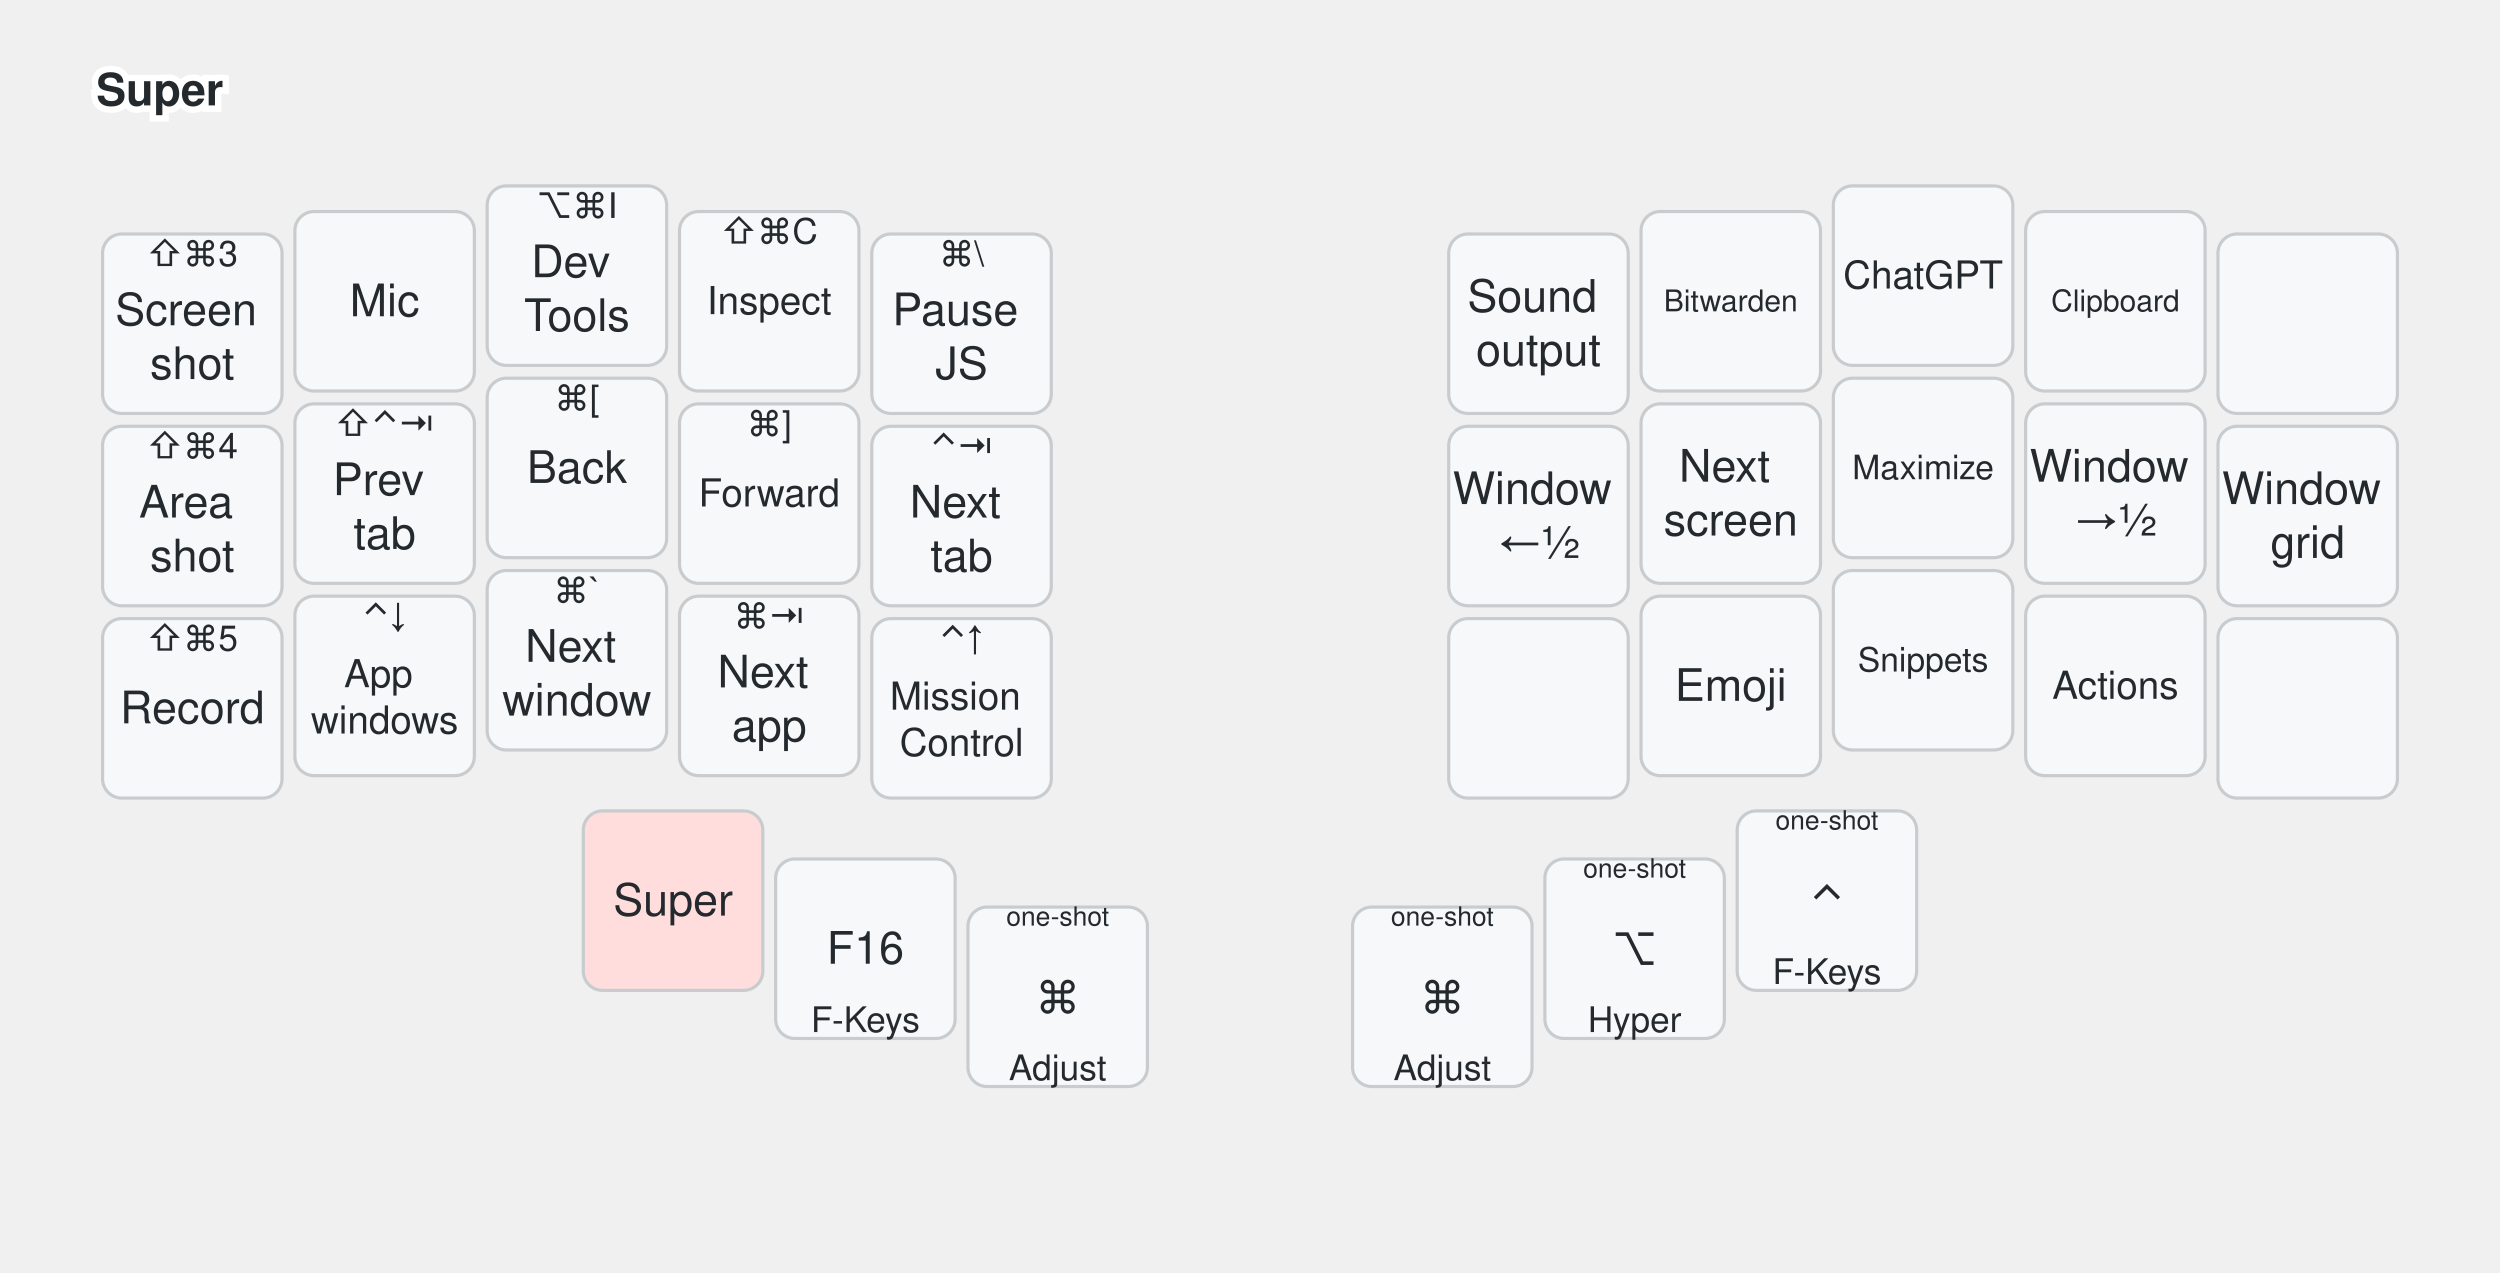
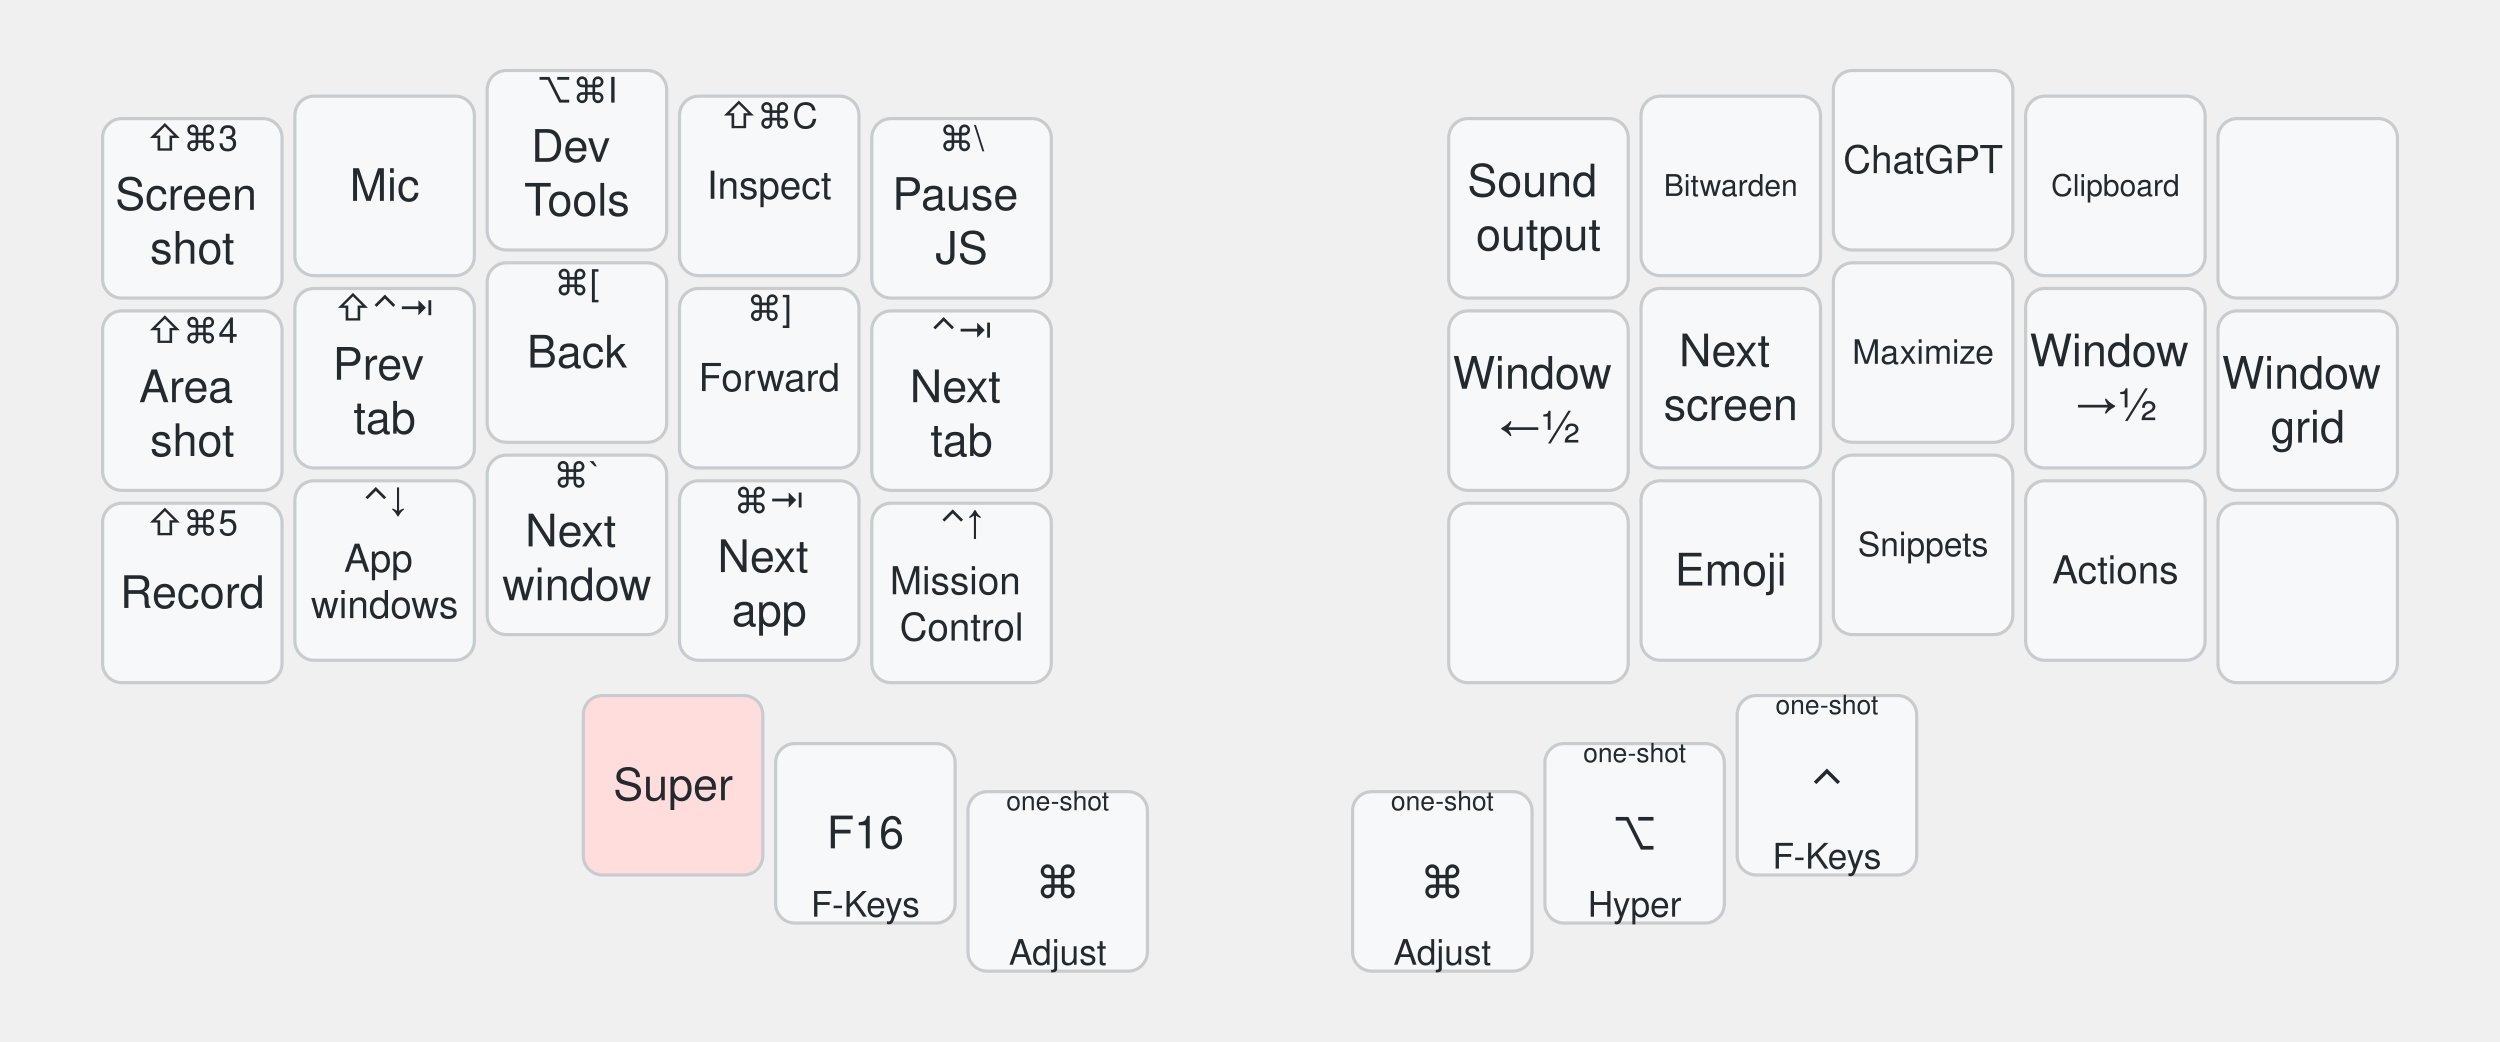
- <svg xmlns="http://www.w3.org/2000/svg" width="780" height="397" viewBox="0 0 780 397" class="keymap">
+ <svg xmlns="http://www.w3.org/2000/svg" width="780" height="325" viewBox="0 0 780 325" class="keymap">
  <style>/* inherit to force styles through use tags */
svg path {
    fill: inherit;
}

/* font and background color specifications */
svg.keymap {
    font-family: SFMono-Regular,Consolas,Liberation Mono,Menlo,monospace;
    font-size: 14px;
    font-kerning: normal;
    text-rendering: optimizeLegibility;
    fill: #24292e;
}

/* default key styling */
rect.key {
    fill: #f6f8fa;
}

rect.key, rect.combo {
    stroke: #c9cccf;
    stroke-width: 1;
}

/* default key side styling, only used is draw_key_sides is set */
rect.side {
    filter: brightness(90%);
}

/* color accent for combo boxes */
rect.combo, rect.combo-separate {
    fill: #cdf;
}

/* color accent for held keys */
rect.held, rect.combo.held {
    fill: #fdd;
}

/* color accent for ghost (optional) keys */
rect.ghost, rect.combo.ghost {
    stroke-dasharray: 4, 4;
    stroke-width: 2;
}

text {
    text-anchor: middle;
    dominant-baseline: middle;
}

/* styling for layer labels */
text.label {
    font-weight: bold;
    text-anchor: start;
    stroke: white;
    stroke-width: 4;
    paint-order: stroke;
}

/* styling for optional footer */
text.footer {
    text-anchor: end;
    dominant-baseline: auto;
    stroke: white;
    stroke-width: 4;
    paint-order: stroke;
}

/* styling for combo tap, and key non-tap label text */
text.combo, text.hold, text.shifted, text.left, text.right, text.tl, text.tr, text.bl, text.br {
    font-size: 11px;
}

text.hold, text.bl, text.br {
    text-anchor: middle;
    dominant-baseline: auto;
}

text.shifted, text.tl, text.tr {
    text-anchor: middle;
    dominant-baseline: hanging;
}

text.left, text.tl, text.bl {
    text-anchor: start;
}

text.right, text.tr, text.br {
    text-anchor: end;
}

text.layer-activator {
    text-decoration: underline;
}

/* styling for hold/shifted label text in combo box */
text.combo.hold, text.combo.shifted, text.combo.left, text.combo.right {
    font-size: 8px;
}

/* lighter symbol for transparent keys */
text.trans {
    fill: #7b7e81;
}

/* styling for combo dendrons */
path.combo {
    stroke-width: 1;
    stroke: gray;
    fill: none;
}

/* Start Tabler Icons Cleanup */
/* cannot use height/width with glyphs */
.icon-tabler &gt; path {
    fill: inherit;
    stroke: inherit;
    stroke-width: 2;
}
/* hide tabler's default box */
.icon-tabler &gt; path[stroke="none"][fill="none"] {
    visibility: hidden;
}
/* End Tabler Icons Cleanup */

@media (prefers-color-scheme: dark) {
svg.keymap { fill: #d1d6db; }
rect.key { fill: #3f4750; }
rect.key, rect.combo { stroke: #60666c; }
rect.combo, rect.combo-separate { fill: #1f3d7a; }
rect.held, rect.combo.held { fill: #854747; }
text.label, text.footer { stroke: black; }
text.trans { fill: #7e8184; }
path.combo { stroke: #7f7f7f; }

}
- svg.keymap { font-family: -apple-system, BlinkMacSystemFont, 'Segoe UI', Helvetica, Arial, sans-serif; }</style>
+ svg.keymap { font-family: -apple-system, BlinkMacSystemFont, 'Segoe UI', Helvetica, Arial, sans-serif; } text.label { display: none; }</style>
  <g transform="translate(30, 0)" class="layer-Super">
-     <text x="0" y="28" class="label" id="Super">Super</text>
-     <g transform="translate(0, 56)">
+     <text x="0" y="10" class="label" id="Super">Super</text>
+     <g transform="translate(0, 20)">
      <g transform="translate(30, 45)" class="key keypos-0">
        <rect rx="6" ry="6" x="-28" y="-28" width="56" height="56" class="key" />
        <text x="0" y="0" class="key tap">
          <tspan x="0" dy="-0.3em">Screen</tspan>
          <tspan x="0" dy="1.2em">shot</tspan>
        </text>
        <text x="0" y="-26" class="key shifted">⇧⌘3</text>
      </g>
      <g transform="translate(90, 38)" class="key keypos-1">
        <rect rx="6" ry="6" x="-28" y="-28" width="56" height="56" class="key" />
        <text x="0" y="0" class="key tap">Mic</text>
      </g>
      <g transform="translate(150, 30)" class="key keypos-2">
        <rect rx="6" ry="6" x="-28" y="-28" width="56" height="56" class="key" />
        <text x="0" y="0" class="key tap">
          <tspan x="0" dy="-0.3em">Dev</tspan>
          <tspan x="0" dy="1.2em">Tools</tspan>
        </text>
        <text x="0" y="-26" class="key shifted">⌥⌘I</text>
      </g>
      <g transform="translate(210, 38)" class="key keypos-3">
        <rect rx="6" ry="6" x="-28" y="-28" width="56" height="56" class="key" />
        <text x="0" y="0" class="key tap">
          <tspan style="font-size: 86%">Inspect</tspan>
        </text>
        <text x="0" y="-26" class="key shifted">⇧⌘C</text>
      </g>
      <g transform="translate(270, 45)" class="key keypos-4">
        <rect rx="6" ry="6" x="-28" y="-28" width="56" height="56" class="key" />
        <text x="0" y="0" class="key tap">
          <tspan x="0" dy="-0.3em">Pause</tspan>
          <tspan x="0" dy="1.2em">JS</tspan>
        </text>
        <text x="0" y="-26" class="key shifted">⌘\</text>
      </g>
      <g transform="translate(450, 45)" class="key keypos-5">
        <rect rx="6" ry="6" x="-28" y="-28" width="56" height="56" class="key" />
        <text x="0" y="0" class="key tap">
          <tspan x="0" dy="-0.6em">Sound</tspan>
          <tspan x="0" dy="1.2em">output</tspan>
        </text>
      </g>
      <g transform="translate(510, 38)" class="key keypos-6">
        <rect rx="6" ry="6" x="-28" y="-28" width="56" height="56" class="key" />
        <text x="0" y="0" class="key tap">
          <tspan style="font-size: 67%">Bitwarden</tspan>
        </text>
      </g>
      <g transform="translate(570, 30)" class="key keypos-7">
        <rect rx="6" ry="6" x="-28" y="-28" width="56" height="56" class="key" />
        <text x="0" y="0" class="key tap">
          <tspan style="font-size: 86%">ChatGPT</tspan>
        </text>
      </g>
      <g transform="translate(630, 38)" class="key keypos-8">
        <rect rx="6" ry="6" x="-28" y="-28" width="56" height="56" class="key" />
        <text x="0" y="0" class="key tap">
          <tspan style="font-size: 67%">Clipboard</tspan>
        </text>
      </g>
      <g transform="translate(690, 45)" class="key keypos-9">
        <rect rx="6" ry="6" x="-28" y="-28" width="56" height="56" class="key" />
      </g>
      <g transform="translate(30, 105)" class="key keypos-10">
        <rect rx="6" ry="6" x="-28" y="-28" width="56" height="56" class="key" />
        <text x="0" y="0" class="key tap">
          <tspan x="0" dy="-0.3em">Area</tspan>
          <tspan x="0" dy="1.2em">shot</tspan>
        </text>
        <text x="0" y="-26" class="key shifted">⇧⌘4</text>
      </g>
      <g transform="translate(90, 98)" class="key keypos-11">
        <rect rx="6" ry="6" x="-28" y="-28" width="56" height="56" class="key" />
        <text x="0" y="0" class="key tap">
          <tspan x="0" dy="-0.3em">Prev</tspan>
          <tspan x="0" dy="1.2em">tab</tspan>
        </text>
        <text x="0" y="-26" class="key shifted">⇧⌃⇥</text>
      </g>
      <g transform="translate(150, 90)" class="key keypos-12">
        <rect rx="6" ry="6" x="-28" y="-28" width="56" height="56" class="key" />
        <text x="0" y="0" class="key tap">Back</text>
        <text x="0" y="-26" class="key shifted">⌘[</text>
      </g>
      <g transform="translate(210, 98)" class="key keypos-13">
        <rect rx="6" ry="6" x="-28" y="-28" width="56" height="56" class="key" />
        <text x="0" y="0" class="key tap">
          <tspan style="font-size: 86%">Forward</tspan>
        </text>
        <text x="0" y="-26" class="key shifted">⌘]</text>
      </g>
      <g transform="translate(270, 105)" class="key keypos-14">
        <rect rx="6" ry="6" x="-28" y="-28" width="56" height="56" class="key" />
        <text x="0" y="0" class="key tap">
          <tspan x="0" dy="-0.3em">Next</tspan>
          <tspan x="0" dy="1.2em">tab</tspan>
        </text>
        <text x="0" y="-26" class="key shifted">⌃⇥</text>
      </g>
      <g transform="translate(450, 105)" class="key keypos-15">
        <rect rx="6" ry="6" x="-28" y="-28" width="56" height="56" class="key" />
        <text x="0" y="0" class="key tap">
          <tspan x="0" dy="-0.6em">Window</tspan>
          <tspan x="0" dy="1.2em">←½</tspan>
        </text>
      </g>
      <g transform="translate(510, 98)" class="key keypos-16">
        <rect rx="6" ry="6" x="-28" y="-28" width="56" height="56" class="key" />
        <text x="0" y="0" class="key tap">
          <tspan x="0" dy="-0.6em">Next</tspan>
          <tspan x="0" dy="1.2em">screen</tspan>
        </text>
      </g>
      <g transform="translate(570, 90)" class="key keypos-17">
        <rect rx="6" ry="6" x="-28" y="-28" width="56" height="56" class="key" />
        <text x="0" y="0" class="key tap">
          <tspan style="font-size: 75%">Maximize</tspan>
        </text>
      </g>
      <g transform="translate(630, 98)" class="key keypos-18">
        <rect rx="6" ry="6" x="-28" y="-28" width="56" height="56" class="key" />
        <text x="0" y="0" class="key tap">
          <tspan x="0" dy="-0.6em">Window</tspan>
          <tspan x="0" dy="1.2em">→½</tspan>
        </text>
      </g>
      <g transform="translate(690, 105)" class="key keypos-19">
        <rect rx="6" ry="6" x="-28" y="-28" width="56" height="56" class="key" />
        <text x="0" y="0" class="key tap">
          <tspan x="0" dy="-0.6em">Window</tspan>
          <tspan x="0" dy="1.2em">grid</tspan>
        </text>
      </g>
      <g transform="translate(30, 165)" class="key keypos-20">
        <rect rx="6" ry="6" x="-28" y="-28" width="56" height="56" class="key" />
        <text x="0" y="0" class="key tap">Record</text>
        <text x="0" y="-26" class="key shifted">⇧⌘5</text>
      </g>
      <g transform="translate(90, 158)" class="key keypos-21">
        <rect rx="6" ry="6" x="-28" y="-28" width="56" height="56" class="key" />
        <text x="0" y="0" class="key tap">
          <tspan x="0" dy="-0.3em" style="font-size: 86%">App</tspan>
          <tspan x="0" dy="1.2em" style="font-size: 86%">windows</tspan>
        </text>
        <text x="0" y="-26" class="key shifted">⌃↓</text>
      </g>
      <g transform="translate(150, 150)" class="key keypos-22">
        <rect rx="6" ry="6" x="-28" y="-28" width="56" height="56" class="key" />
        <text x="0" y="0" class="key tap">
          <tspan x="0" dy="-0.3em">Next</tspan>
          <tspan x="0" dy="1.2em">window</tspan>
        </text>
        <text x="0" y="-26" class="key shifted">⌘`</text>
      </g>
      <g transform="translate(210, 158)" class="key keypos-23">
        <rect rx="6" ry="6" x="-28" y="-28" width="56" height="56" class="key" />
        <text x="0" y="0" class="key tap">
          <tspan x="0" dy="-0.3em">Next</tspan>
          <tspan x="0" dy="1.2em">app</tspan>
        </text>
        <text x="0" y="-26" class="key shifted">⌘⇥</text>
      </g>
      <g transform="translate(270, 165)" class="key keypos-24">
        <rect rx="6" ry="6" x="-28" y="-28" width="56" height="56" class="key" />
        <text x="0" y="0" class="key tap">
          <tspan x="0" dy="-0.3em" style="font-size: 86%">Mission</tspan>
          <tspan x="0" dy="1.2em" style="font-size: 86%">Control</tspan>
        </text>
        <text x="0" y="-26" class="key shifted">⌃↑</text>
      </g>
      <g transform="translate(450, 165)" class="key keypos-25">
        <rect rx="6" ry="6" x="-28" y="-28" width="56" height="56" class="key" />
      </g>
      <g transform="translate(510, 158)" class="key keypos-26">
        <rect rx="6" ry="6" x="-28" y="-28" width="56" height="56" class="key" />
        <text x="0" y="0" class="key tap">Emoji</text>
      </g>
      <g transform="translate(570, 150)" class="key keypos-27">
        <rect rx="6" ry="6" x="-28" y="-28" width="56" height="56" class="key" />
        <text x="0" y="0" class="key tap">
          <tspan style="font-size: 75%">Snippets</tspan>
        </text>
      </g>
      <g transform="translate(630, 158)" class="key keypos-28">
        <rect rx="6" ry="6" x="-28" y="-28" width="56" height="56" class="key" />
        <text x="0" y="0" class="key tap">
          <tspan style="font-size: 86%">Actions</tspan>
        </text>
      </g>
      <g transform="translate(690, 165)" class="key keypos-29">
        <rect rx="6" ry="6" x="-28" y="-28" width="56" height="56" class="key" />
      </g>
      <g transform="translate(180, 225)" class="key held keypos-30">
        <rect rx="6" ry="6" x="-28" y="-28" width="56" height="56" class="key held" />
        <text x="0" y="0" class="key held tap">Super</text>
      </g>
      <g transform="translate(240, 240)" class="key keypos-31">
        <rect rx="6" ry="6" x="-28" y="-28" width="56" height="56" class="key" />
        <text x="0" y="0" class="key tap">F16</text>
        <text x="0" y="26" class="key hold">F-Keys</text>
      </g>
      <g transform="translate(300, 255)" class="key keypos-32">
        <rect rx="6" ry="6" x="-28" y="-28" width="56" height="56" class="key" />
        <text x="0" y="0" class="key tap">⌘</text>
        <text x="0" y="26" class="key hold">Adjust</text>
        <text x="0" y="-26" class="key shifted">
          <tspan style="font-size: 75%">one-shot</tspan>
        </text>
      </g>
      <g transform="translate(420, 255)" class="key keypos-33">
        <rect rx="6" ry="6" x="-28" y="-28" width="56" height="56" class="key" />
        <text x="0" y="0" class="key tap">⌘</text>
        <text x="0" y="26" class="key hold">Adjust</text>
        <text x="0" y="-26" class="key shifted">
          <tspan style="font-size: 75%">one-shot</tspan>
        </text>
      </g>
      <g transform="translate(480, 240)" class="key keypos-34">
        <rect rx="6" ry="6" x="-28" y="-28" width="56" height="56" class="key" />
        <text x="0" y="0" class="key tap">⌥</text>
        <text x="0" y="26" class="key hold">Hyper</text>
        <text x="0" y="-26" class="key shifted">
          <tspan style="font-size: 75%">one-shot</tspan>
        </text>
      </g>
      <g transform="translate(540, 225)" class="key keypos-35">
        <rect rx="6" ry="6" x="-28" y="-28" width="56" height="56" class="key" />
        <text x="0" y="0" class="key tap">⌃</text>
        <text x="0" y="26" class="key hold">F-Keys</text>
        <text x="0" y="-26" class="key shifted">
          <tspan style="font-size: 75%">one-shot</tspan>
        </text>
      </g>
    </g>
  </g>
</svg>
